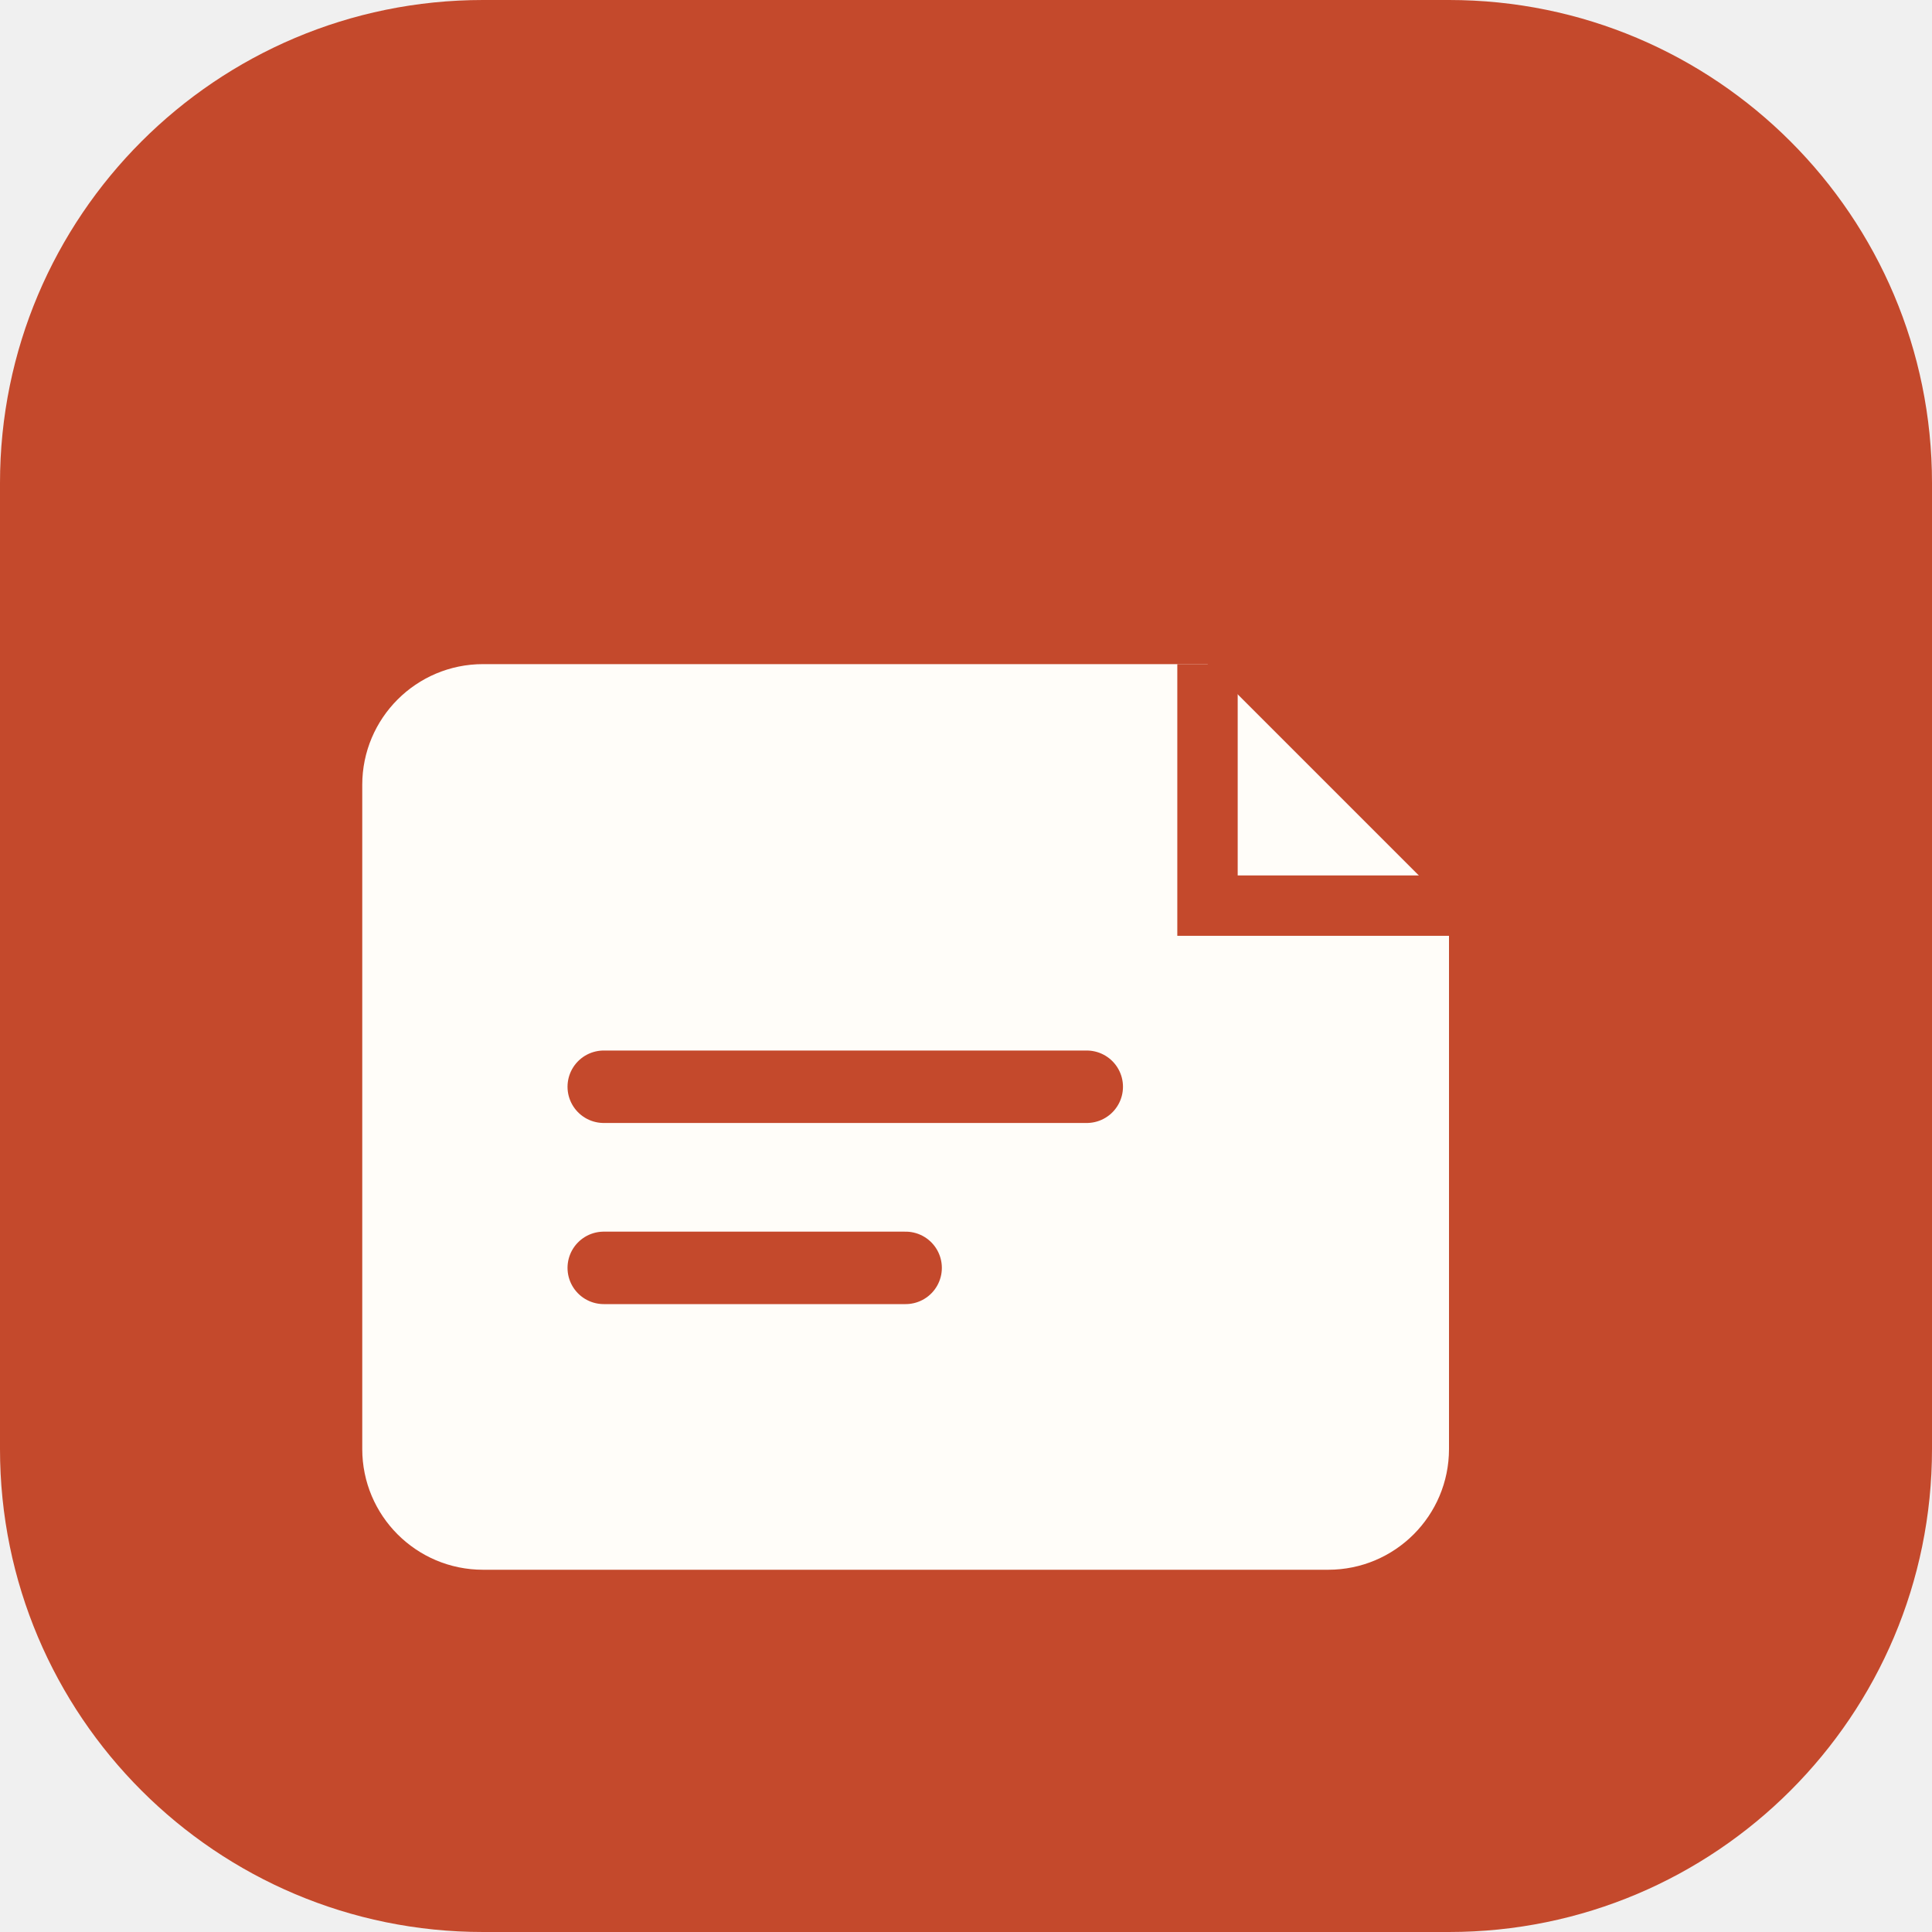
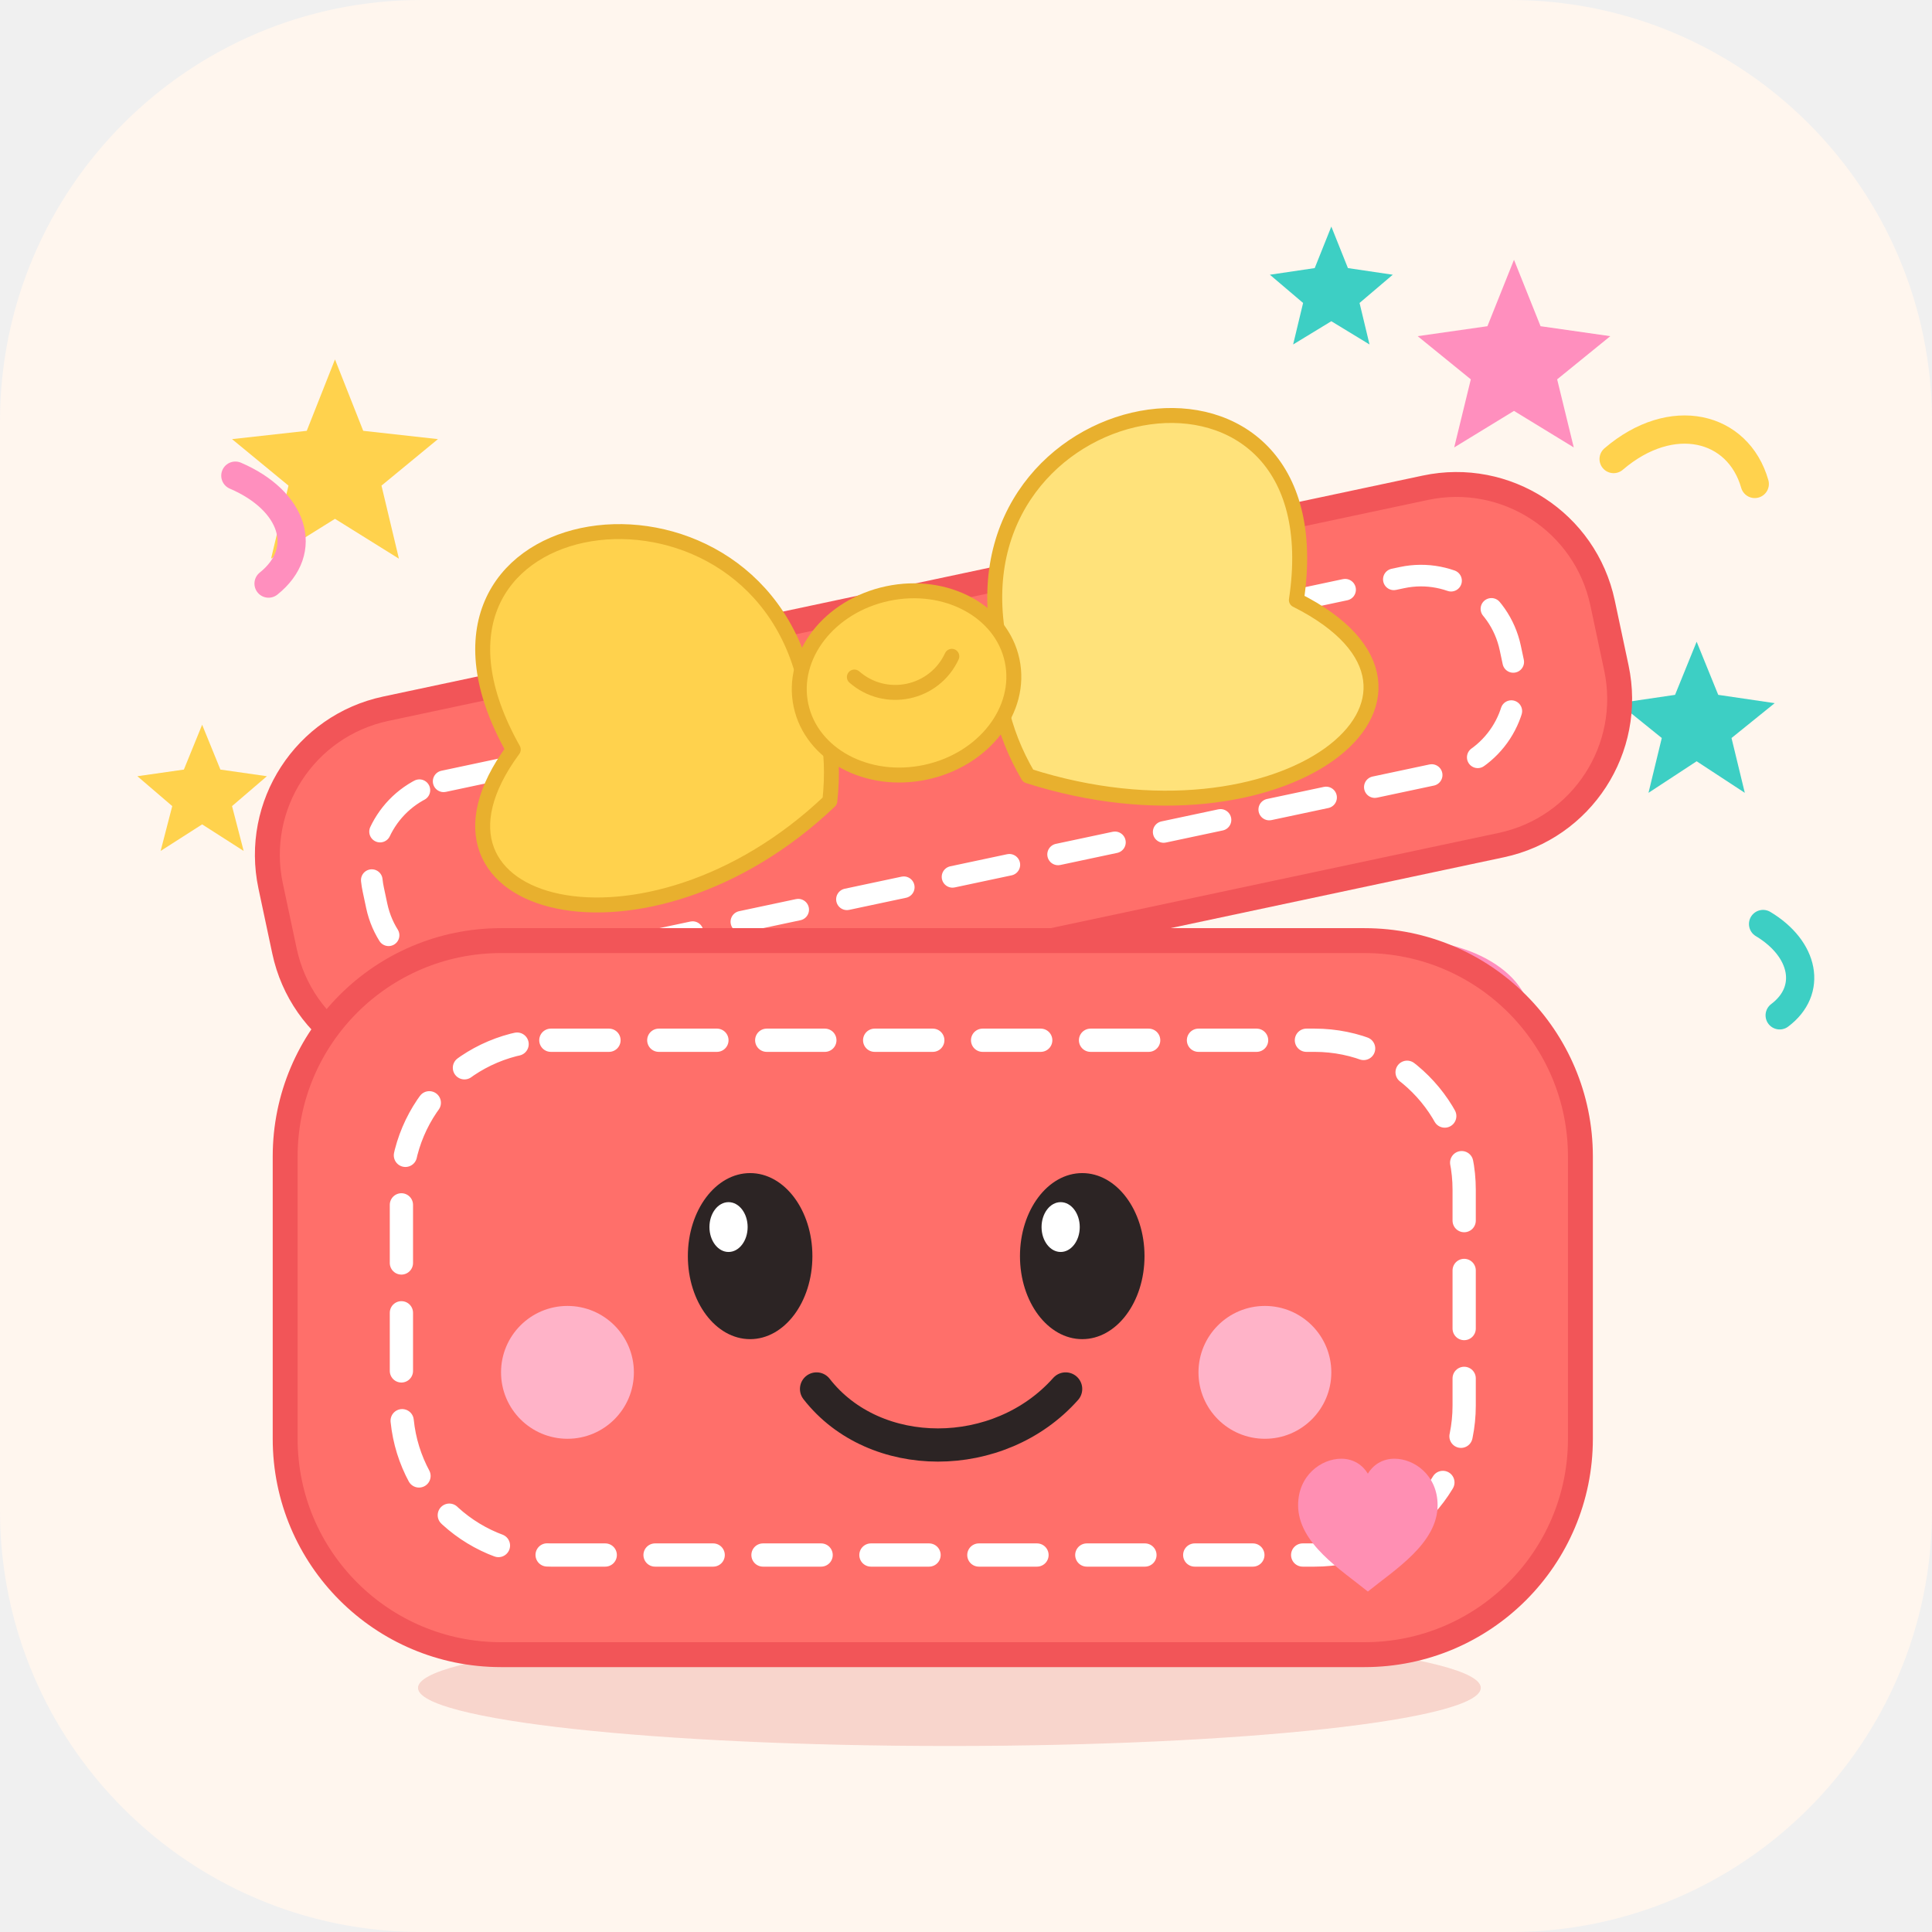
- <svg xmlns="http://www.w3.org/2000/svg" viewBox="0 0 64 64" fill="none">
-   <rect width="64" height="64" rx="16" fill="#C4492C" />
-   <path d="M16 22h24l8 8v18a4 4 0 0 1-4 4H16a4 4 0 0 1-4-4V26a4 4 0 0 1 4-4Z" fill="#FFFDF9" />
-   <path d="M40 22v8h8" stroke="#C4492C" stroke-width="2" />
-   <path d="M20 36h16M20 42h10" stroke="#C4492C" stroke-width="2.4" stroke-linecap="round" />
+ <svg xmlns="http://www.w3.org/2000/svg" viewBox="0 0 220 220">
+   <rect width="220" height="220" rx="48" fill="#FFF6EE" />
+   <svg x="6" y="14" width="208" height="190" viewBox="0 0 220 200">
+     <ellipse cx="108" cy="188" rx="64" ry="7" fill="#F6C9C0" opacity="0.75" />
+     <path d="M34 28l3.4 8.6 9 1-6.8 5.6 2.1 8.8L34 47.2l-7.7 4.8 2.1-8.8-6.8-5.6 9-1L34 28Z" fill="#FFD24D" />
+     <path d="M176 16l3.2 8 8.4 1.2-6.4 5.2 2 8.2-7.2-4.4-7.2 4.4 2-8.2-6.4-5.2 8.4-1.2L176 16Z" fill="#FF8FBE" />
+     <path d="M198 62l2.6 6.4 6.8 1-5.2 4.2 1.6 6.6L198 76.4l-5.8 3.8 1.6-6.6-5.2-4.2 6.8-1L198 62Z" fill="#3DCFC4" />
+     <path d="M18 72l2.2 5.4 5.6.8-4.2 3.6 1.4 5.4-5-3.2-5 3.2 1.4-5.4-4.2-3.6 5.6-.8L18 72Z" fill="#FFD24D" />
+     <path d="M154 12l2 5 5.4.8-4 3.4 1.2 5-4.6-2.8-4.6 2.8 1.2-5-4-3.4 5.4-.8L154 12Z" fill="#3DCFC4" />
+     <path d="M22 42c7 3 9 9 4 13" fill="none" stroke="#FF8FBE" stroke-width="3.4" stroke-linecap="round" />
+     <path d="M188 40c7-6 15-4 17 3" fill="none" stroke="#FFD24D" stroke-width="3.4" stroke-linecap="round" />
+     <path d="M206 96c5 3 6 8 2 11" fill="none" stroke="#3DCFC4" stroke-width="3.4" stroke-linecap="round" />
+     <path d="M168 100c8 2 11 8 6 11" fill="none" stroke="#FF8FBE" stroke-width="3" stroke-linecap="round" />
+     <g transform="rotate(-12 108 72)">
+       <rect x="24" y="56" width="164" height="44" rx="18" fill="#FF6F6A" stroke="#F25558" stroke-width="3" />
+       <rect x="36" y="66" width="140" height="24" rx="11" fill="none" stroke="#fff" stroke-width="2.6" stroke-dasharray="7 6" stroke-linecap="round" />
+       <path d="M92 62c-2-28-46-30-36 2-18 16 10 30 36 14 2-6 2-12 0-16Z" fill="#FFD24D" stroke="#E8B02E" stroke-width="1.8" stroke-linejoin="round" />
+       <path d="M116 62c2-30 48-28 36 4 20 16-8 30-36 14-2-6-2-12 0-18Z" fill="#FFE27A" stroke="#E8B02E" stroke-width="1.8" stroke-linejoin="round" />
+       <ellipse cx="104" cy="66" rx="13" ry="11" fill="#FFD24D" stroke="#E8B02E" stroke-width="1.8" />
+       <path d="M98 64c3 4 9 4 12 0" fill="none" stroke="#E8B02E" stroke-width="1.8" stroke-linecap="round" />
+     </g>
+     <rect x="28" y="98" width="156" height="86" rx="26" fill="#FF6F6A" stroke="#F25558" stroke-width="3" />
+     <rect x="42" y="110" width="128" height="62" rx="18" fill="none" stroke="#fff" stroke-width="2.8" stroke-dasharray="7 6" stroke-linecap="round" />
+     <ellipse cx="84" cy="136" rx="7.5" ry="10" fill="#2C2424" />
+     <ellipse cx="124" cy="136" rx="7.5" ry="10" fill="#2C2424" />
+     <ellipse cx="81.4" cy="132.5" rx="2.3" ry="3" fill="#fff" />
+     <ellipse cx="121.4" cy="132.5" rx="2.3" ry="3" fill="#fff" />
+     <path d="M92 152c7 9 22 9 30 0" fill="none" stroke="#2C2424" stroke-width="4" stroke-linecap="round" />
+     <circle cx="62" cy="150" r="8" fill="#FFB3C8" />
+     <circle cx="146" cy="150" r="8" fill="#FFB3C8" />
+     <path d="M150 166c0-3.6 2.8-5.6 5.2-5.6 1.5 0 2.6.8 3.2 1.8.6-1 1.7-1.8 3.2-1.8 2.4 0 5.2 2 5.2 5.6 0 4.6-5.2 7.8-8.4 10.4-3.2-2.6-8.4-5.8-8.4-10.4Z" fill="#FF8FB3" />
+   </svg>
</svg>
